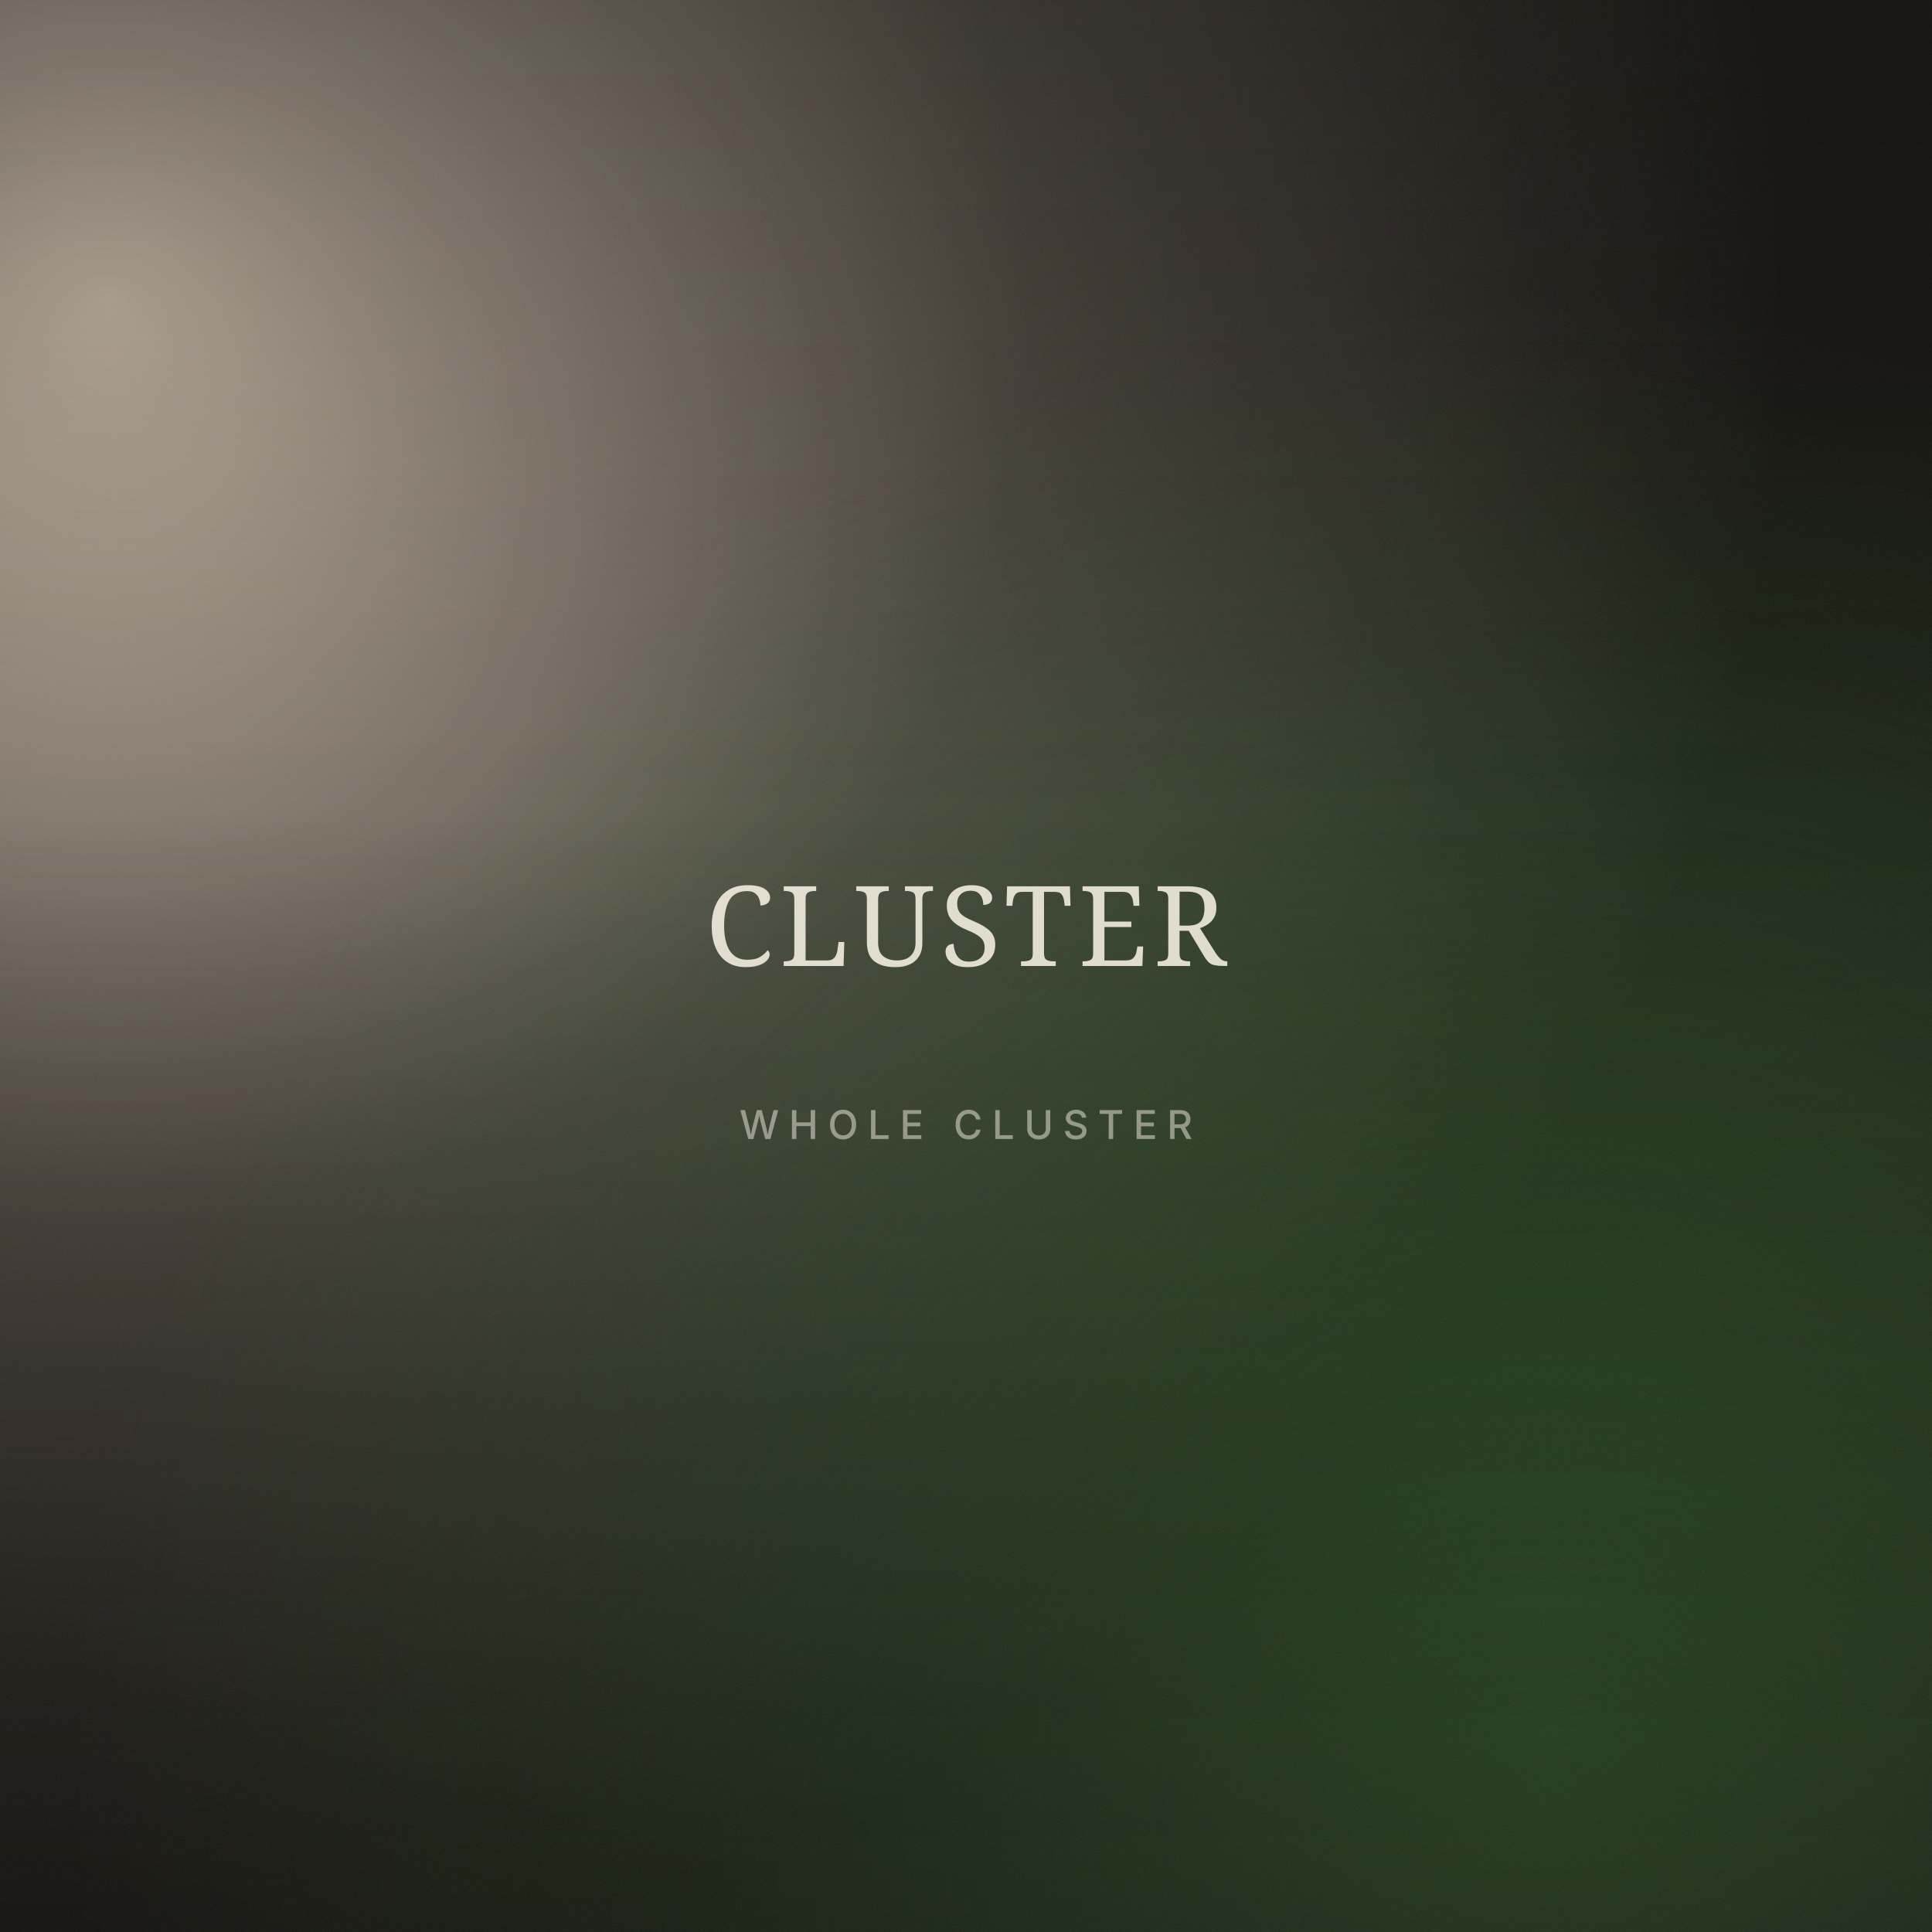
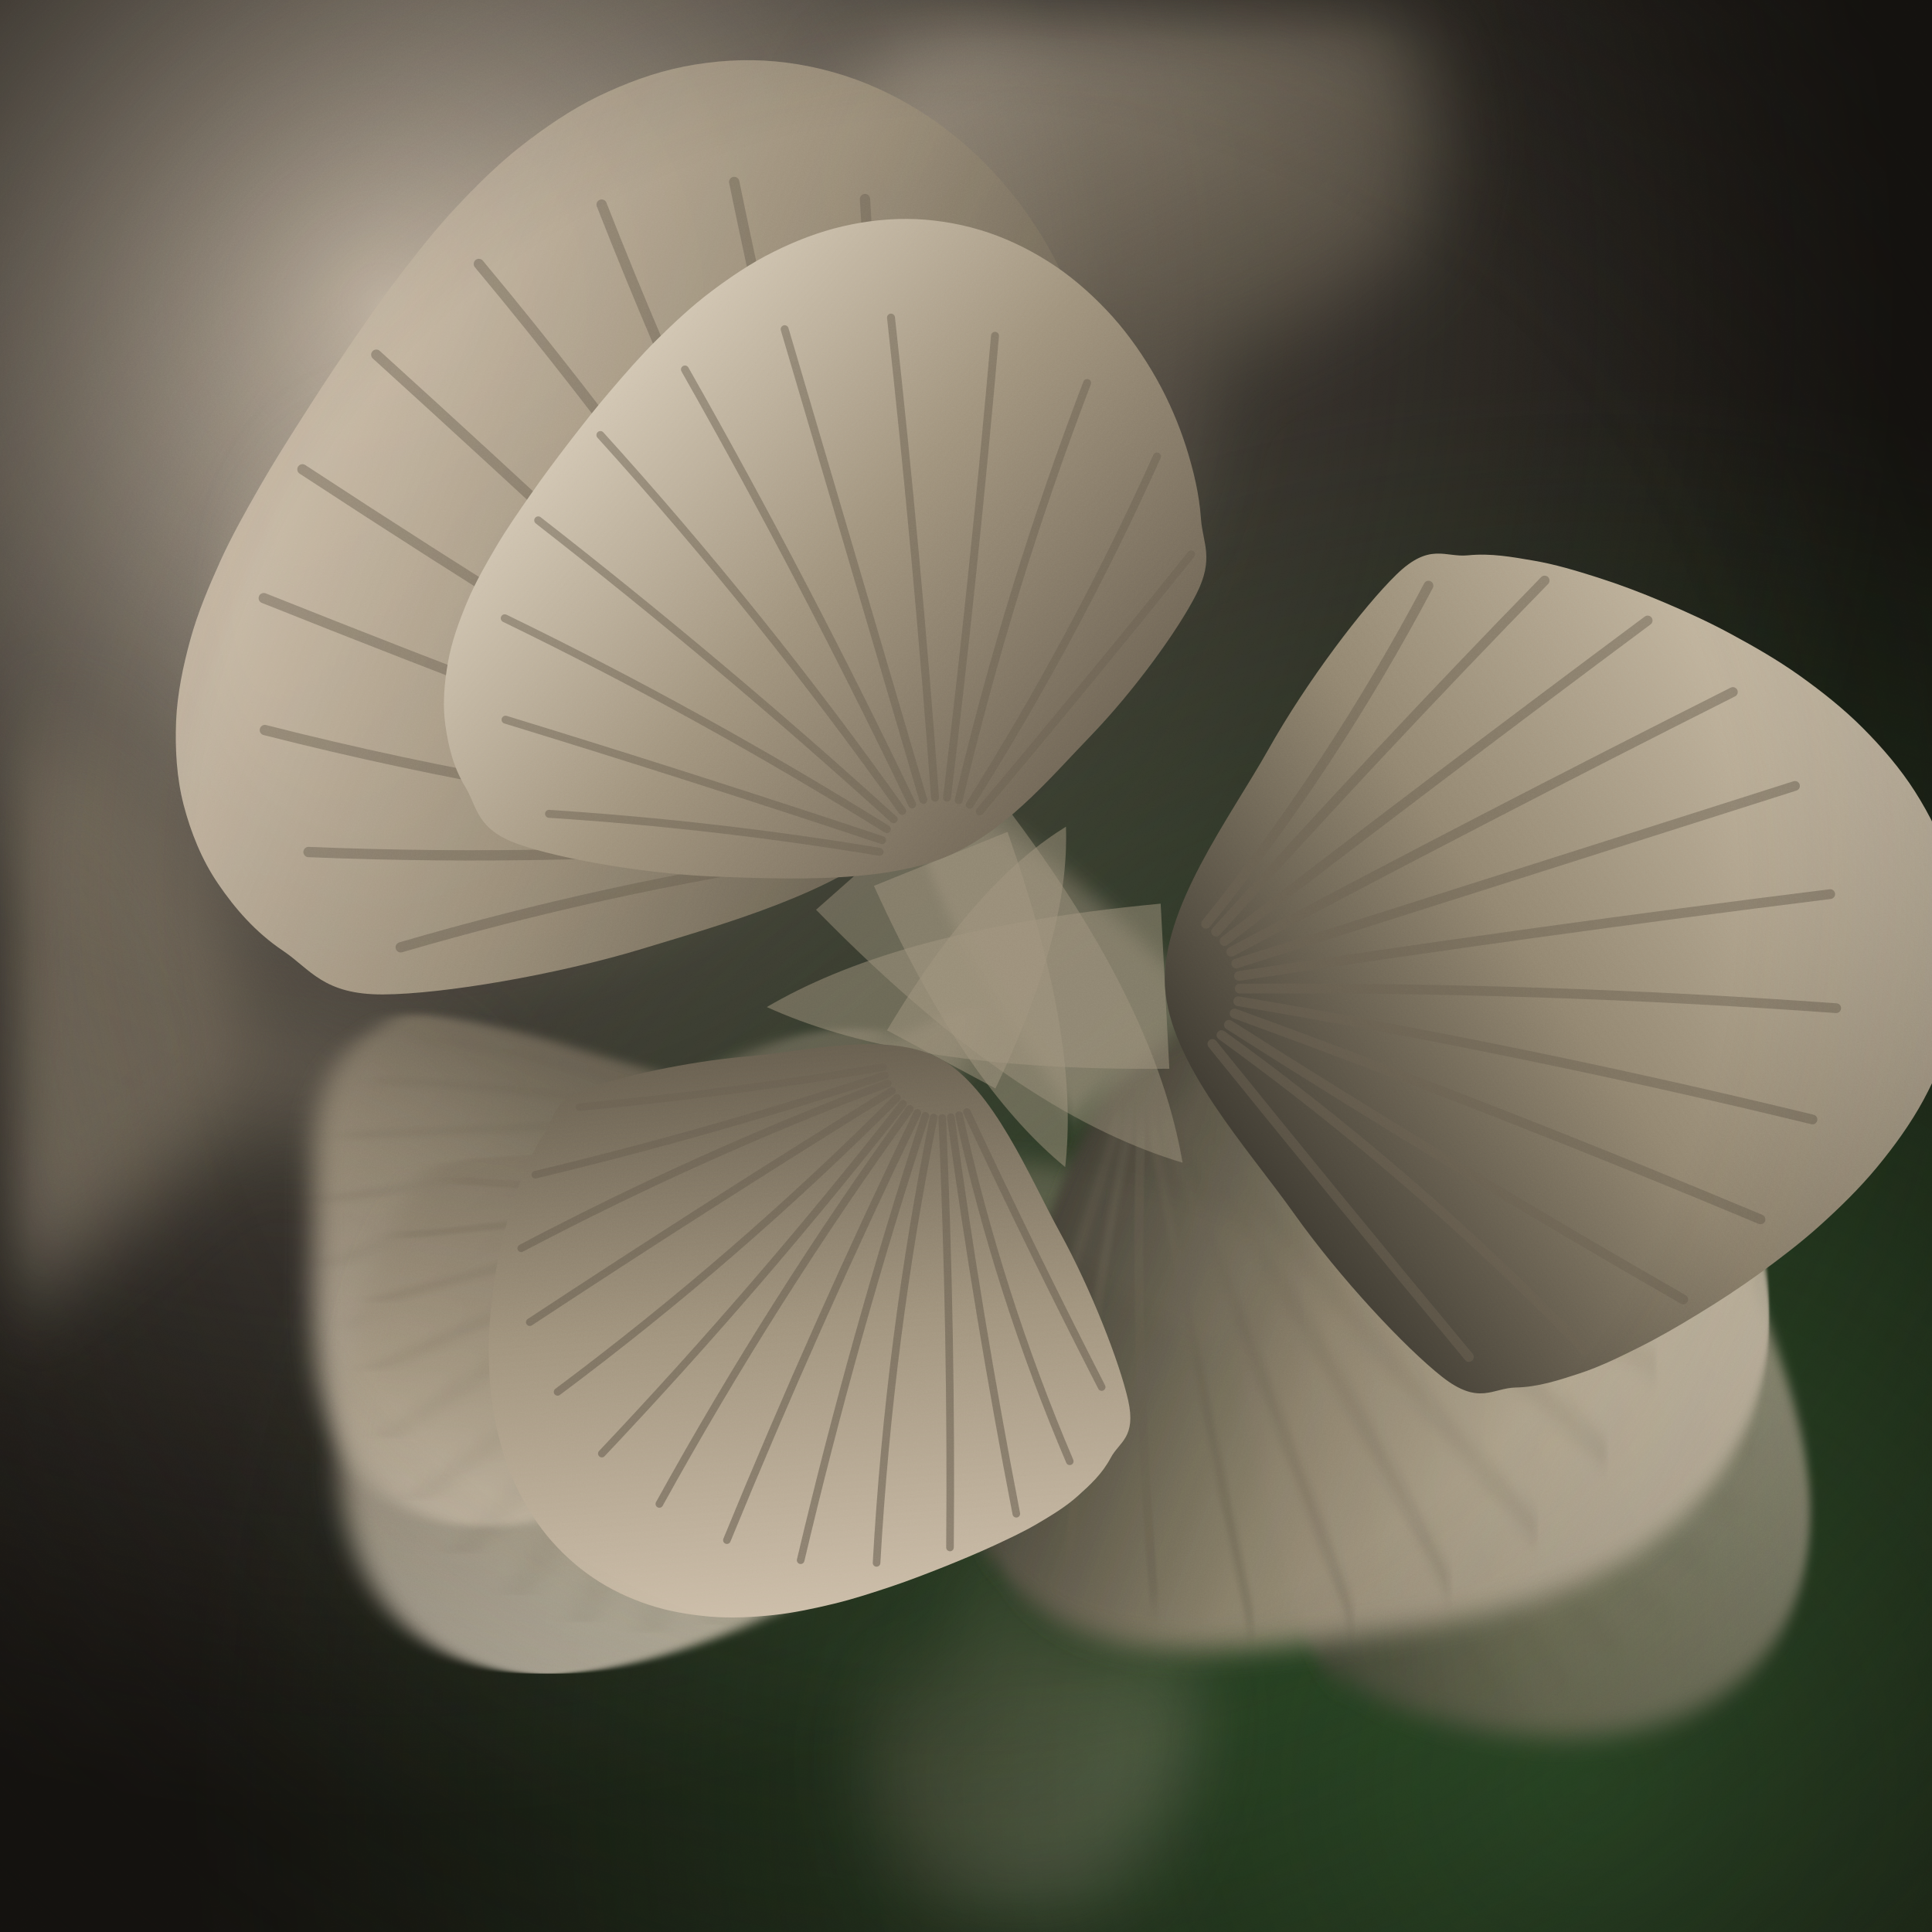
- <svg xmlns="http://www.w3.org/2000/svg" width="1800" height="1800" viewBox="0 0 1800 1800" role="img" aria-label="CLUSTER — placeholder">
+ <svg xmlns="http://www.w3.org/2000/svg" width="1800" height="1800" viewBox="0 0 1800 1800" role="img" aria-label="A whole oyster mushroom cluster">
  <defs>
-     <radialGradient id="a4982" cx="6%" cy="16%" r="86%">
-       <stop offset="0%" stop-color="#D8C9B5" stop-opacity="0.95" />
-       <stop offset="55%" stop-color="#D8C9B5" stop-opacity="0.28" />
-       <stop offset="100%" stop-color="#D8C9B5" stop-opacity="0" />
+     <radialGradient id="key" cx="20%" cy="16%" r="78%">
+       <stop offset="0%" stop-color="#d8c9b5" stop-opacity="0.9" />
+       <stop offset="48%" stop-color="#d8c9b5" stop-opacity="0.22" />
+       <stop offset="100%" stop-color="#d8c9b5" stop-opacity="0" />
    </radialGradient>
-     <radialGradient id="b4982" cx="80%" cy="92%" r="76%">
-       <stop offset="0%" stop-color="#3F7D3A" stop-opacity="0.72" />
-       <stop offset="100%" stop-color="#3F7D3A" stop-opacity="0" />
+     <radialGradient id="fill" cx="82%" cy="92%" r="72%">
+       <stop offset="0%" stop-color="#3f7d3a" stop-opacity="0.6" />
+       <stop offset="100%" stop-color="#3f7d3a" stop-opacity="0" />
    </radialGradient>
-     <linearGradient id="v4982" x1="0" y1="0" x2="0" y2="1">
-       <stop offset="0%" stop-color="#14120F" stop-opacity="0.34" />
-       <stop offset="42%" stop-color="#14120F" stop-opacity="0" />
-       <stop offset="100%" stop-color="#14120F" stop-opacity="0.52" />
-     </linearGradient>
-     <filter id="g4982" x="-4%" y="-4%" width="108%" height="108%">
-       <feTurbulence type="fractalNoise" baseFrequency="0.86" numOctaves="4" seed="35" />
+     <radialGradient id="vig" cx="50%" cy="46%" r="72%">
+       <stop offset="55%" stop-color="#14120f" stop-opacity="0" />
+       <stop offset="100%" stop-color="#14120f" stop-opacity="0.55" />
+     </radialGradient>
+     <linearGradient id="cg0" x1="1" y1="0.24" x2="0.06" y2="0.86">
+       <stop offset="0%" stop-color="#e3d8c6" />
+       <stop offset="52%" stop-color="#a2957f" />
+       <stop offset="100%" stop-color="#6b6152" />
+     </linearGradient>
+     <linearGradient id="cg1" x1="1" y1="0.24" x2="0.06" y2="0.86">
+       <stop offset="0%" stop-color="#d5c8b2" />
+       <stop offset="52%" stop-color="#948872" />
+       <stop offset="100%" stop-color="#2b2923" />
+     </linearGradient>
+     <linearGradient id="cg2" x1="1" y1="0.24" x2="0.06" y2="0.86">
+       <stop offset="0%" stop-color="#d8c9b5" />
+       <stop offset="52%" stop-color="#a2957f" />
+       <stop offset="100%" stop-color="#5c5446" />
+     </linearGradient>
+     <filter id="blur1" x="-12%" y="-12%" width="124%" height="124%">
+       <feGaussianBlur stdDeviation="9" />
+     </filter>
+     <filter id="blur2" x="-20%" y="-20%" width="140%" height="140%">
+       <feGaussianBlur stdDeviation="39.6" />
+     </filter>
+     <linearGradient id="sear" x1="0.9" y1="0.1" x2="0.1" y2="0.95">
+       <stop offset="0%" stop-color="#c6b83a" />
+       <stop offset="34%" stop-color="#c49a4e" />
+       <stop offset="100%" stop-color="#5e4526" />
+     </linearGradient>
+     <linearGradient id="bag" x1="0" y1="0" x2="1" y2="0.2">
+       <stop offset="0%" stop-color="#d8c9b5" stop-opacity="0.72" />
+       <stop offset="38%" stop-color="#a2957f" stop-opacity="0.5" />
+       <stop offset="100%" stop-color="#2b2923" stop-opacity="0.85" />
+     </linearGradient>
+     <filter id="noise">
+       <feTurbulence type="fractalNoise" baseFrequency="0.8" numOctaves="3" seed="13" />
      <feColorMatrix type="saturate" values="0" />
-       <feComponentTransfer>
-         <feFuncA type="linear" slope="0.07" />
-       </feComponentTransfer>
    </filter>
+     <pattern id="grain" width="180" height="180" patternUnits="userSpaceOnUse">
+       <rect width="180" height="180" filter="url(#noise)" />
+     </pattern>
  </defs>
-   <rect width="1800" height="1800" fill="#14120F" />
-   <rect width="1800" height="1800" fill="url(#a4982)" />
-   <rect width="1800" height="1800" fill="url(#b4982)" />
-   <rect width="1800" height="1800" fill="url(#v4982)" />
-   <rect width="1800" height="1800" filter="url(#g4982)" opacity="0.85" />
-   <text x="50%" y="900" text-anchor="middle" font-family="Fraunces, Georgia, serif" font-size="104" font-weight="500" fill="#F6F0E3" opacity="0.88" letter-spacing="5.2">CLUSTER</text>
-   <text x="50%" y="1061.2" text-anchor="middle" font-family="Inter, system-ui, sans-serif" font-size="37" font-weight="500" fill="#F6F0E3" opacity="0.5" letter-spacing="8.88">WHOLE CLUSTER</text>
+   <rect width="1800" height="1800" fill="#14120f" />
+   <rect width="1800" height="1800" fill="url(#key)" />
+   <rect width="1800" height="1800" fill="url(#fill)" />
+   <g transform="translate(938 1517.3)rotate(80.1)" opacity="0.3" filter="url(#blur2)">
+     <path d="M0 -26.2C-55.6 -23.6 -88.9 -13.1 -111.2 0C-88.9 13.1 -55.6 23.6 0 26.2Z" fill="#a2957f" opacity="0.5" />
+     <path d="M0 0C0.3 -28.6 15.8 -62.8 27.3 -89.1C38.8 -115.4 57.5 -144.9 69.1 -157.7C80.6 -170.4 87.9 -164.9 96.7 -165.6C105.5 -166.3 113.7 -164.3 121.7 -162C129.7 -159.8 137.2 -156.1 144.7 -152.2C152.1 -148.3 159.3 -143.6 166.4 -138.7C173.6 -133.8 180.7 -128.5 187.9 -122.8C195 -117.1 202.2 -111.1 209.3 -104.5C216.4 -98 223.7 -91 230.3 -83.4C237 -75.8 243.8 -67.6 249.5 -58.8C255.2 -50.1 260.6 -40.6 264.6 -30.8C268.6 -21 271.9 -10.4 273.5 0C275.1 10.4 275.5 21.4 274.3 31.9C273.1 42.4 270.3 53 266.3 62.8C262.3 72.6 256.6 82.1 250.1 90.6C243.7 99 235.7 106.8 227.5 113.6C219.3 120.4 210 126.3 200.8 131.3C191.6 136.3 181.8 140.3 172.3 143.6C162.9 147 153.3 149.5 144 151.4C134.6 153.3 125.5 154.6 116.5 155.1C107.5 155.5 98.8 155.7 90 154C81.1 152.3 74.2 156.8 63.4 144.9C52.6 132.9 35.8 106.4 25.2 82.3C14.6 58.1 -0.3 28.6 0 0Z" fill="url(#cg0)" />
+   </g>
+   <g transform="translate(542.5 690.8)rotate(-149.9)" opacity="0.4" filter="url(#blur2)">
+     <path d="M0 -41.9C-77 -37.7 -123.2 -21 -154.1 0C-123.2 21 -77 37.7 0 41.9Z" fill="#a2957f" opacity="0.5" />
+     <path d="M0 0C-0.3 -36.9 19.5 -76 33.5 -107.5C47.4 -138.9 69.6 -173.4 83.7 -188.7C97.7 -204.1 106.4 -197.8 117.7 -199.6C128.9 -201.5 139.9 -200.7 151.2 -199.7C162.4 -198.7 173.8 -196.5 185.4 -193.8C197 -191 208.9 -187.5 220.8 -183C232.6 -178.5 244.9 -173.3 256.5 -166.9C268.2 -160.5 280.1 -153.1 290.7 -144.6C301.4 -136 311.8 -126.2 320.5 -115.6C329.2 -104.9 337 -92.9 342.7 -80.5C348.4 -68.1 352.7 -54.5 354.8 -41.1C357 -27.7 357.2 -13.5 355.6 0C354.1 13.5 350.4 27.3 345.5 40C340.7 52.8 333.9 65.3 326.5 76.7C319.2 88.1 310.3 98.8 301.4 108.7C292.5 118.5 282.7 127.5 273.2 135.8C263.6 144.2 253.7 151.7 244 158.8C234.4 165.8 224.7 172.3 215.1 178.3C205.4 184.2 195.9 189.8 186.1 194.5C176.3 199.2 166.5 203.7 156.2 206.4C145.9 209.1 135.4 211.7 124.2 210.8C113.1 209.9 103.9 217.2 89.1 201.1C74.3 184.9 50.4 147.5 35.5 114C20.7 80.5 0.3 36.9 0 0Z" fill="url(#cg1)" />
+   </g>
+   <g transform="translate(1068.4 348.5)rotate(-91.7)" opacity="0.5" filter="url(#blur2)">
+     <path d="M0 -53.5C-88.9 -48.1 -142.3 -26.7 -177.9 0C-142.3 26.7 -88.9 48.1 0 53.5Z" fill="#a2957f" opacity="0.5" />
+     <path d="M0 0C0.5 -44.7 20.1 -96.5 37.4 -139.9C54.8 -183.4 84.3 -236.1 104.1 -260.5C124 -285 139.3 -281.7 156.4 -286.7C173.5 -291.7 190.7 -292 206.7 -290.5C222.6 -288.9 238.1 -283.9 251.9 -277.3C265.8 -270.8 278.6 -261.4 289.8 -251.3C301 -241.1 310.8 -228.8 319.4 -216.3C328 -203.7 335 -189.9 341.4 -176.1C347.9 -162.3 353 -147.9 358 -133.6C363 -119.3 367.1 -104.7 371.3 -90.1C375.4 -75.5 379.3 -60.8 382.9 -45.8C386.4 -30.8 390 -15.6 392.8 0C395.5 15.6 398.2 31.6 399.5 47.8C400.7 64 401.5 80.7 400.2 97.1C399 113.6 396.6 130.4 392.1 146.3C387.5 162.1 381.1 178.1 372.7 192.2C364.2 206.4 353.6 220 341.5 231.3C329.3 242.5 315 252.5 299.8 260C284.7 267.4 267.7 272.9 250.7 276C233.7 279 215.5 279.8 197.9 278.2C180.4 276.6 162.4 273.1 145.3 266.4C128.2 259.7 113.7 261.1 95.2 238.1C76.7 215 50.1 167.7 34.2 128C18.4 88.4 -0.5 44.7 0 0Z" fill="url(#cg2)" />
+   </g>
+   <g transform="translate(253.9 991.8)rotate(191.2)" opacity="0.6" filter="url(#blur2)">
+     <path d="M0 -66.1C-117 -59.5 -187.2 -33 -234 0C-187.2 33 -117 59.5 0 66.1Z" fill="#a2957f" opacity="0.5" />
+     <path d="M0 0C-0.6 -49.1 56.2 -103.1 86.6 -144.5C117.1 -186 158.9 -229.8 182.7 -248.7C206.5 -267.6 214.7 -257.1 229.5 -257.8C244.3 -258.5 257.6 -255.6 271.5 -252.8C285.4 -250 298.9 -245.7 312.9 -240.9C326.9 -236.1 341.2 -230.5 355.5 -224C369.9 -217.5 384.7 -210.4 399 -202C413.4 -193.6 428.1 -184.3 441.5 -173.7C454.8 -163.1 468.1 -151.3 479.3 -138.4C490.5 -125.5 500.8 -111.3 508.5 -96.4C516.2 -81.6 522.1 -65.5 525.4 -49.4C528.7 -33.3 529.6 -16.3 528.1 0C526.6 16.3 522.4 33 516.6 48.6C510.7 64.1 502.2 79.4 492.9 93.5C483.6 107.6 472.2 120.8 460.8 133.1C449.3 145.3 436.5 156.5 424.1 166.9C411.7 177.3 398.8 186.7 386.4 195.6C374 204.5 361.7 212.6 349.5 220.3C337.4 227.9 325.7 235.2 313.7 241.5C301.7 247.8 290 254 277.3 258.2C264.7 262.5 252.2 266.9 237.7 267C223.2 267.1 214.9 278.5 190.3 259C165.7 239.6 121.7 193.3 90 150.1C58.3 107 0.6 49.1 0 0Z" fill="url(#cg0)" />
+   </g>
+   <g transform="translate(1159.6 1205.9)rotate(26.9)" opacity="0.7" filter="url(#blur1)">
+     <path d="M0 -59.2C-135.8 -53.3 -217.3 -29.6 -271.6 0C-217.3 29.6 -135.8 53.3 0 59.2Z" fill="#a2957f" opacity="0.5" />
+     <path d="M0 0C1.5 -53.9 69.6 -119.8 107.4 -168.6C145.1 -217.4 197.4 -270.5 226.4 -292.8C255.4 -315 264.7 -302.5 281.2 -302.1C297.6 -301.8 311.4 -296.3 324.9 -290.8C338.4 -285.3 350.3 -277.2 362.2 -269C374.2 -260.9 385.2 -251.4 396.6 -241.8C408 -232.2 419.1 -222 430.7 -211.4C442.3 -200.8 454.1 -189.8 466 -178.1C477.9 -166.4 490.4 -154.2 502.1 -141C513.8 -127.8 525.9 -113.9 536.4 -99C546.8 -84.1 557.1 -68.2 564.9 -51.7C572.7 -35.2 579.4 -17.6 583.2 0C587 17.6 588.8 36 587.7 53.8C586.5 71.5 582.7 89.6 576.4 106.4C570.1 123.2 560.8 139.6 549.9 154.4C539 169.2 525.3 183.1 510.9 195.2C496.5 207.4 479.9 218.2 463.5 227.5C447 236.8 429.3 244.6 412 251.3C394.8 257.9 377.3 263.2 360.2 267.5C343.1 271.8 326.3 275.2 309.6 277.1C292.8 279 276.8 280.7 259.6 279C242.4 277.3 233.1 287.4 206.2 266.7C179.3 245.9 132.7 198.9 98.3 154.5C64 110 -1.5 53.9 0 0Z" fill="url(#cg1)" />
+     <path d="M35.1 -42.9Q116.7 -157.9 213.1 -260.9" fill="none" stroke="#6b6152" stroke-width="7.2" stroke-linecap="round" opacity="0.2" />
+     <path d="M39.9 -38.5Q168.1 -145.6 279.7 -270" fill="none" stroke="#6b6152" stroke-width="7.2" stroke-linecap="round" opacity="0.2" />
+     <path d="M44.1 -33.5Q192.5 -143.3 338 -256.7" fill="none" stroke="#6b6152" stroke-width="7.2" stroke-linecap="round" opacity="0.2" />
+     <path d="M47.8 -28.1Q221.7 -122.3 388.6 -228.5" fill="none" stroke="#6b6152" stroke-width="7.2" stroke-linecap="round" opacity="0.2" />
+     <path d="M50.8 -22.3Q237.7 -112.8 430.9 -189" fill="none" stroke="#6b6152" stroke-width="7.2" stroke-linecap="round" opacity="0.2" />
+     <path d="M53 -16.1Q261.7 -67.7 463.7 -141" fill="none" stroke="#6b6152" stroke-width="7.2" stroke-linecap="round" opacity="0.2" />
+     <path d="M54.6 -9.8Q273.1 -33 486.1 -87" fill="none" stroke="#6b6152" stroke-width="7.2" stroke-linecap="round" opacity="0.2" />
+     <path d="M55.3 -3.3Q276.3 -18.7 497.5 -29.4" fill="none" stroke="#6b6152" stroke-width="7.2" stroke-linecap="round" opacity="0.2" />
+     <path d="M55.3 3.3Q276.3 18.3 497.5 29.4" fill="none" stroke="#6b6152" stroke-width="7.2" stroke-linecap="round" opacity="0.2" />
+     <path d="M54.6 9.8Q268 61.3 486.1 87" fill="none" stroke="#6b6152" stroke-width="7.2" stroke-linecap="round" opacity="0.2" />
+     <path d="M53 16.1Q262.6 64.6 463.7 141" fill="none" stroke="#6b6152" stroke-width="7.2" stroke-linecap="round" opacity="0.2" />
+     <path d="M50.8 22.3Q245 96.1 430.9 189" fill="none" stroke="#6b6152" stroke-width="7.2" stroke-linecap="round" opacity="0.2" />
+     <path d="M47.8 28.1Q214.3 135 388.6 228.5" fill="none" stroke="#6b6152" stroke-width="7.2" stroke-linecap="round" opacity="0.2" />
+     <path d="M44.1 33.5Q192.7 143 338 256.7" fill="none" stroke="#6b6152" stroke-width="7.2" stroke-linecap="round" opacity="0.2" />
+     <path d="M39.9 38.5Q148.7 165.8 279.7 270" fill="none" stroke="#6b6152" stroke-width="7.2" stroke-linecap="round" opacity="0.2" />
+     <path d="M35.1 42.9Q115.2 159.1 213.1 260.9" fill="none" stroke="#6b6152" stroke-width="7.2" stroke-linecap="round" opacity="0.2" />
+   </g>
+   <g transform="translate(696.5 1044)rotate(148.3)" opacity="0.8" filter="url(#blur1)">
+     <path d="M0 -58C-78.2 -52.2 -125.1 -29 -156.3 0C-125.1 29 -78.2 52.2 0 58Z" fill="#a2957f" opacity="0.5" />
+     <path d="M0 0C-2 -43.1 55.4 -85.3 85.3 -120.7C115.1 -156 155.4 -194.3 179.3 -212C203.1 -229.6 212.2 -223.7 228.3 -226.7C244.3 -229.7 259.8 -230.1 275.6 -229.8C291.4 -229.5 307.4 -227.9 323 -224.9C338.6 -221.9 354.5 -217.7 369.1 -212C383.8 -206.3 398.3 -199.1 411 -190.7C423.6 -182.2 435.4 -172.1 445 -161.2C454.5 -150.2 462.5 -137.7 468.3 -124.9C474 -112 477.6 -98 479.3 -84.1C480.9 -70.3 480.2 -55.7 478.3 -41.7C476.3 -27.6 472.1 -13.5 467.4 0C462.7 13.5 456.2 26.6 449.9 39.2C443.5 51.7 436.2 63.7 429.3 75.4C422.4 87 415.2 98 408.4 108.9C401.7 119.8 395.1 130.4 388.7 140.8C382.2 151.2 376.2 161.5 369.6 171.5C363.1 181.5 356.9 191.5 349.5 200.7C342.2 209.9 334.7 219.1 325.6 226.7C316.6 234.3 306.8 241.6 295.3 246.2C283.7 250.9 271.2 255 256.3 254.5C241.4 254 232.4 262.9 205.9 243.4C179.4 224 131.7 178.4 97.4 137.8C63 97.2 2 43.1 0 0Z" fill="url(#cg2)" />
+     <path d="M32.1 -33.6Q115.9 -127.3 205.7 -215.5" fill="none" stroke="#6b6152" stroke-width="6" stroke-linecap="round" opacity="0.2" />
+     <path d="M36.6 -28.5Q152.8 -122.5 272.4 -212.1" fill="none" stroke="#6b6152" stroke-width="6" stroke-linecap="round" opacity="0.2" />
+     <path d="M40.4 -22.9Q177.9 -114.8 327.5 -185.2" fill="none" stroke="#6b6152" stroke-width="6" stroke-linecap="round" opacity="0.2" />
+     <path d="M43.3 -16.7Q205.7 -83.3 370.8 -142.8" fill="none" stroke="#6b6152" stroke-width="6" stroke-linecap="round" opacity="0.2" />
+     <path d="M45.3 -10.2Q225.7 -38.2 400.8 -89.9" fill="none" stroke="#6b6152" stroke-width="6" stroke-linecap="round" opacity="0.2" />
+     <path d="M46.3 -3.4Q230.9 -21.8 416.1 -30.6" fill="none" stroke="#6b6152" stroke-width="6" stroke-linecap="round" opacity="0.2" />
+     <path d="M46.3 3.4Q230.4 28.2 416.1 30.6" fill="none" stroke="#6b6152" stroke-width="6" stroke-linecap="round" opacity="0.2" />
+     <path d="M45.3 10.2Q220.2 62.6 400.8 89.9" fill="none" stroke="#6b6152" stroke-width="6" stroke-linecap="round" opacity="0.2" />
+     <path d="M43.3 16.7Q210.1 72 370.8 142.8" fill="none" stroke="#6b6152" stroke-width="6" stroke-linecap="round" opacity="0.2" />
+     <path d="M40.4 22.9Q182.5 106.7 327.5 185.2" fill="none" stroke="#6b6152" stroke-width="6" stroke-linecap="round" opacity="0.2" />
+     <path d="M36.6 28.5Q148.9 127.6 272.4 212.1" fill="none" stroke="#6b6152" stroke-width="6" stroke-linecap="round" opacity="0.2" />
+     <path d="M32.1 33.6Q110.4 132.6 205.7 215.5" fill="none" stroke="#6b6152" stroke-width="6" stroke-linecap="round" opacity="0.2" />
+   </g>
+   <g transform="translate(752.6 1105.7)rotate(133.4)" opacity="0.8" filter="url(#blur1)">
+     <path d="M0 -59.4C-116.8 -53.5 -186.9 -29.7 -233.6 0C-186.9 29.7 -116.8 53.5 0 59.4Z" fill="#a2957f" opacity="0.5" />
+     <path d="M0 0C-0.1 -49.5 66.4 -105.7 101.1 -148C135.9 -190.2 182.5 -234.7 208.4 -253.6C234.2 -272.4 241.4 -261 256.2 -261C271 -261 283.8 -257.2 297.2 -253.6C310.5 -249.9 323.2 -244.7 336.3 -239.1C349.5 -233.6 362.7 -227.3 376.2 -220.3C389.8 -213.3 403.7 -205.8 417.5 -197.3C431.2 -188.8 445.5 -179.5 458.8 -169.1C472 -158.7 485.4 -147.3 497 -134.8C508.6 -122.3 519.6 -108.6 528.2 -94.3C536.7 -79.9 543.9 -64.2 548.3 -48.5C552.7 -32.8 554.9 -16.1 554.5 0C554.2 16.1 551.1 32.7 546.1 48.3C541.1 63.9 533.3 79.4 524.4 93.6C515.4 107.8 504.1 121.3 492.5 133.6C480.8 145.9 467.5 157.2 454.5 167.5C441.5 177.9 427.7 187.2 414.4 195.8C401.1 204.5 387.7 212.2 374.7 219.5C361.8 226.7 349.2 233.4 336.5 239.3C323.8 245.2 311.7 250.8 298.7 254.8C285.6 258.8 273 263 258.3 263.2C243.6 263.3 236.4 275 210.4 256C184.3 237 137.1 192 102 149.3C67 106.6 0.1 49.5 0 0Z" fill="url(#cg0)" />
+     <path d="M34.9 -38.3Q133.4 -135 220.4 -242.1" fill="none" stroke="#6b6152" stroke-width="6.7" stroke-linecap="round" opacity="0.3" />
+     <path d="M39.9 -33.1Q173.8 -128 291.5 -242.4" fill="none" stroke="#6b6152" stroke-width="6.7" stroke-linecap="round" opacity="0.3" />
+     <path d="M44.1 -27.3Q192.9 -130.3 351.4 -217.9" fill="none" stroke="#6b6152" stroke-width="6.7" stroke-linecap="round" opacity="0.3" />
+     <path d="M47.4 -21Q220.9 -105.6 400.3 -176.9" fill="none" stroke="#6b6152" stroke-width="6.7" stroke-linecap="round" opacity="0.3" />
+     <path d="M49.9 -14.2Q243.6 -67.8 436.6 -124.4" fill="none" stroke="#6b6152" stroke-width="6.7" stroke-linecap="round" opacity="0.3" />
+     <path d="M51.3 -7.2Q256.4 -26.9 458.9 -64.1" fill="none" stroke="#6b6152" stroke-width="6.7" stroke-linecap="round" opacity="0.3" />
+     <path d="M51.8 0Q259.2 -0.5 466.5 0" fill="none" stroke="#6b6152" stroke-width="6.7" stroke-linecap="round" opacity="0.3" />
+     <path d="M51.3 7.2Q256.3 27.5 458.9 64.1" fill="none" stroke="#6b6152" stroke-width="6.7" stroke-linecap="round" opacity="0.3" />
+     <path d="M49.9 14.2Q239.7 81.6 436.6 124.4" fill="none" stroke="#6b6152" stroke-width="6.7" stroke-linecap="round" opacity="0.3" />
+     <path d="M47.4 21Q222.6 101.8 400.3 176.9" fill="none" stroke="#6b6152" stroke-width="6.7" stroke-linecap="round" opacity="0.3" />
+     <path d="M44.1 27.3Q197 123.8 351.4 217.9" fill="none" stroke="#6b6152" stroke-width="6.7" stroke-linecap="round" opacity="0.3" />
+     <path d="M39.9 33.1Q168.3 134.5 291.5 242.4" fill="none" stroke="#6b6152" stroke-width="6.7" stroke-linecap="round" opacity="0.3" />
+     <path d="M34.9 38.3Q134.6 133.9 220.4 242.1" fill="none" stroke="#6b6152" stroke-width="6.7" stroke-linecap="round" opacity="0.3" />
+   </g>
+   <g transform="translate(1061.1 986.2)rotate(49.9)" opacity="0.9" filter="url(#blur1)">
+     <path d="M0 -78.7C-170.4 -70.8 -272.7 -39.3 -340.8 0C-272.7 39.3 -170.4 70.8 0 78.7Z" fill="#a2957f" opacity="0.5" />
+     <path d="M0 0C-1.8 -66.5 47.4 -130.8 77.9 -186.2C108.4 -241.7 153.9 -303.5 183 -332.6C212 -361.7 228.8 -354.6 252.1 -360.9C275.4 -367.3 298.8 -369.6 322.7 -370.6C346.6 -371.5 371.3 -370.2 395.4 -366.5C419.5 -362.8 444.3 -357 467.4 -348.5C490.4 -340 513.5 -329 533.8 -315.6C554.1 -302.2 573.4 -286 589.2 -268.2C605.1 -250.4 618.7 -229.8 628.7 -208.6C638.8 -187.4 645.7 -164 649.5 -140.9C653.3 -117.7 653.6 -93.3 651.6 -69.8C649.7 -46.4 644.3 -22.6 637.8 0C631.4 22.6 622.2 44.7 612.8 65.7C603.4 86.7 592.3 106.8 581.6 126.1C570.8 145.5 559.4 163.9 548.2 181.9C537 199.9 525.9 217.2 514.6 234.2C503.2 251.2 492.1 267.9 480.1 283.9C468.1 299.8 456.1 315.7 442.5 330C428.9 344.2 414.7 358.3 398.6 369.4C382.4 380.6 365 391.1 345.8 397C326.5 403 305.7 407.7 283.1 405.2C260.5 402.7 242.5 414.1 210.2 382.1C177.8 350 124 276.4 89 212.7C53.9 149 1.8 66.5 0 0Z" fill="url(#cg1)" />
+     <path d="M33.9 -53.7Q118.4 -200 214.4 -339" fill="none" stroke="#6b6152" stroke-width="8.3" stroke-linecap="round" opacity="0.4" />
+     <path d="M42.4 -47.2Q175.5 -197.2 310.3 -345.5" fill="none" stroke="#6b6152" stroke-width="8.3" stroke-linecap="round" opacity="0.4" />
+     <path d="M49.7 -39.5Q220.2 -181.1 396.7 -315.1" fill="none" stroke="#6b6152" stroke-width="8.3" stroke-linecap="round" opacity="0.4" />
+     <path d="M55.6 -30.6Q261.8 -146.3 469.7 -258.7" fill="none" stroke="#6b6152" stroke-width="8.3" stroke-linecap="round" opacity="0.4" />
+     <path d="M60 -20.9Q294 -97.9 525.1 -183.2" fill="none" stroke="#6b6152" stroke-width="8.3" stroke-linecap="round" opacity="0.4" />
+     <path d="M62.6 -10.6Q309.1 -65 559.8 -94.8" fill="none" stroke="#6b6152" stroke-width="8.3" stroke-linecap="round" opacity="0.4" />
+     <path d="M63.5 0Q317.5 5.5 571.6 0" fill="none" stroke="#6b6152" stroke-width="8.3" stroke-linecap="round" opacity="0.4" />
+     <path d="M62.6 10.6Q313.7 38 559.8 94.8" fill="none" stroke="#6b6152" stroke-width="8.3" stroke-linecap="round" opacity="0.4" />
+     <path d="M60 20.9Q293.5 99.2 525.1 183.2" fill="none" stroke="#6b6152" stroke-width="8.3" stroke-linecap="round" opacity="0.4" />
+     <path d="M55.6 30.6Q260.7 148.2 469.7 258.7" fill="none" stroke="#6b6152" stroke-width="8.3" stroke-linecap="round" opacity="0.4" />
+     <path d="M49.7 39.5Q215 187.7 396.7 315.1" fill="none" stroke="#6b6152" stroke-width="8.3" stroke-linecap="round" opacity="0.4" />
+     <path d="M42.4 47.2Q166.3 205.4 310.3 345.5" fill="none" stroke="#6b6152" stroke-width="8.3" stroke-linecap="round" opacity="0.4" />
+     <path d="M33.9 53.7Q124.5 196.1 214.4 339" fill="none" stroke="#6b6152" stroke-width="8.3" stroke-linecap="round" opacity="0.4" />
+   </g>
+   <g transform="translate(834.9 781.6)rotate(-131.5)" opacity="0.9">
+     <path d="M0 -99.6C-201.4 -89.6 -322.3 -49.8 -402.8 0C-322.3 49.8 -201.4 89.6 0 99.6Z" fill="#a2957f" opacity="0.5" />
+     <path d="M0 0C1.2 -78.1 45.5 -169.6 80.2 -245.3C114.9 -321 171.5 -412.1 208.2 -454C244.9 -495.9 270.7 -489.1 300.6 -496.9C330.4 -504.7 360 -504.3 387.2 -500.8C414.4 -497.4 440.5 -487.9 463.7 -476.1C486.9 -464.3 508 -447.6 526.6 -429.8C545.2 -411.9 561 -390.6 575.1 -369C589.2 -347.3 600.5 -323.6 611.1 -300C621.6 -276.4 630.1 -251.8 638.4 -227.4C646.7 -203 653.8 -178.4 660.9 -153.5C668.1 -128.6 674.9 -103.6 681.3 -78.1C687.7 -52.5 694.2 -26.6 699.4 0C704.5 26.6 709.7 53.9 712.3 81.6C714.9 109.3 716.7 137.9 715 166C713.3 194.1 709.7 223 702.2 250.2C694.6 277.3 684.1 304.6 669.9 328.8C655.7 353.1 637.7 376.4 617 395.8C596.3 415.3 571.7 432.5 545.8 445.4C519.8 458.4 490.6 468.1 461.3 473.6C432 479.2 400.6 480.9 370.1 478.7C339.5 476.4 308.4 470.9 278.2 460C248.1 449 223.6 452.5 189.4 413C155.2 373.6 104.6 292.3 73 223.5C41.5 154.7 -1.2 78.1 0 0Z" fill="url(#cg2)" />
+     <path d="M35.9 -64.3Q145.1 -231.8 230.2 -412.6" fill="none" stroke="#6b6152" stroke-width="9.6" stroke-linecap="round" opacity="0.5" />
+     <path d="M47.6 -56.3Q189.2 -246.9 353.6 -418.1" fill="none" stroke="#6b6152" stroke-width="9.6" stroke-linecap="round" opacity="0.5" />
+     <path d="M57.5 -46.1Q248.7 -225.7 465.7 -373.3" fill="none" stroke="#6b6152" stroke-width="9.6" stroke-linecap="round" opacity="0.5" />
+     <path d="M65.3 -34.2Q309.8 -167.3 558.4 -292.6" fill="none" stroke="#6b6152" stroke-width="9.6" stroke-linecap="round" opacity="0.5" />
+     <path d="M70.6 -21Q345.6 -110.1 624.4 -186.1" fill="none" stroke="#6b6152" stroke-width="9.6" stroke-linecap="round" opacity="0.5" />
+     <path d="M73.3 -7.1Q366.4 -31.7 658.8 -63.8" fill="none" stroke="#6b6152" stroke-width="9.6" stroke-linecap="round" opacity="0.5" />
+     <path d="M73.3 7.1Q364.2 55 658.8 63.8" fill="none" stroke="#6b6152" stroke-width="9.6" stroke-linecap="round" opacity="0.5" />
+     <path d="M70.6 21Q352.5 86.7 624.4 186.1" fill="none" stroke="#6b6152" stroke-width="9.6" stroke-linecap="round" opacity="0.5" />
+     <path d="M65.3 34.2Q316.9 153.8 558.4 292.6" fill="none" stroke="#6b6152" stroke-width="9.6" stroke-linecap="round" opacity="0.5" />
+     <path d="M57.5 46.1Q259.7 212.1 465.7 373.3" fill="none" stroke="#6b6152" stroke-width="9.6" stroke-linecap="round" opacity="0.5" />
+     <path d="M47.6 56.3Q193.9 242.9 353.6 418.1" fill="none" stroke="#6b6152" stroke-width="9.6" stroke-linecap="round" opacity="0.5" />
+     <path d="M35.9 64.3Q122 244.7 230.2 412.6" fill="none" stroke="#6b6152" stroke-width="9.6" stroke-linecap="round" opacity="0.5" />
+   </g>
+   <g transform="translate(876.4 800.2)rotate(-112)" opacity="1">
+     <path d="M0 -67.1C-154.8 -60.4 -247.8 -33.5 -309.7 0C-247.8 33.5 -154.8 60.4 0 67.1Z" fill="#a2957f" opacity="0.5" />
+     <path d="M0 0C1.3 -61.9 35.3 -138 62 -197.9C88.7 -257.9 132.4 -328.4 160.1 -359.7C187.7 -391 206.4 -382 227.9 -385.5C249.4 -389.1 270.1 -385.8 289.1 -381C308.1 -376.2 325.8 -367 342.1 -356.8C358.4 -346.6 372.9 -333.5 386.7 -319.9C400.4 -306.4 412.5 -291.1 424.4 -275.6C436.2 -260.2 446.9 -243.9 457.7 -227.3C468.6 -210.7 478.9 -193.7 489.2 -176.2C499.5 -158.6 509.9 -140.7 519.6 -121.9C529.4 -103.1 539.3 -83.7 547.8 -63.4C556.2 -43.1 564.5 -21.8 570.3 0C576.1 21.8 581 44.7 582.7 67.4C584.5 90.1 584.2 113.8 580.6 136.2C577.1 158.7 570.6 181.4 561.2 202.1C551.8 222.7 539 242.8 524 260.2C509.1 277.5 490.8 293.3 471.5 306.3C452.2 319.2 430.2 329.8 408.2 337.8C386.2 345.7 362.4 351 339.4 354C316.3 357 292.7 357.5 270 355.8C247.2 354 224.9 350.7 203.1 343.6C181.3 336.5 164.2 341.6 139.4 313.2C114.6 284.8 77.5 225.4 54.2 173.2C31 121 -1.3 61.9 0 0Z" fill="url(#cg0)" />
+     <path d="M27.4 -50.3Q108.3 -182.7 175.6 -322.6" fill="none" stroke="#6b6152" stroke-width="7.4" stroke-linecap="round" opacity="0.5" />
+     <path d="M36.6 -44Q156.1 -184.2 272.1 -327.3" fill="none" stroke="#6b6152" stroke-width="7.4" stroke-linecap="round" opacity="0.5" />
+     <path d="M44.4 -36.1Q208.9 -156.1 360 -292.6" fill="none" stroke="#6b6152" stroke-width="7.4" stroke-linecap="round" opacity="0.5" />
+     <path d="M50.6 -26.8Q245.6 -121 432.9 -229.5" fill="none" stroke="#6b6152" stroke-width="7.4" stroke-linecap="round" opacity="0.5" />
+     <path d="M54.8 -16.5Q273.7 -68.5 484.9 -146" fill="none" stroke="#6b6152" stroke-width="7.4" stroke-linecap="round" opacity="0.5" />
+     <path d="M57 -5.6Q285.3 -20 512 -50.1" fill="none" stroke="#6b6152" stroke-width="7.4" stroke-linecap="round" opacity="0.5" />
+     <path d="M57 5.6Q284.5 28 512 50.1" fill="none" stroke="#6b6152" stroke-width="7.4" stroke-linecap="round" opacity="0.5" />
+     <path d="M54.8 16.5Q268.7 85.2 484.9 146" fill="none" stroke="#6b6152" stroke-width="7.4" stroke-linecap="round" opacity="0.5" />
+     <path d="M50.6 26.8Q240.1 131.3 432.9 229.5" fill="none" stroke="#6b6152" stroke-width="7.4" stroke-linecap="round" opacity="0.5" />
+     <path d="M44.4 36.1Q210.8 153.8 360 292.6" fill="none" stroke="#6b6152" stroke-width="7.4" stroke-linecap="round" opacity="0.5" />
+     <path d="M36.6 44Q144.4 193.9 272.1 327.3" fill="none" stroke="#6b6152" stroke-width="7.4" stroke-linecap="round" opacity="0.5" />
+     <path d="M27.4 50.3Q99.9 187.3 175.6 322.6" fill="none" stroke="#6b6152" stroke-width="7.4" stroke-linecap="round" opacity="0.5" />
+   </g>
+   <g transform="translate(1085.4 918.8)rotate(-3)" opacity="1">
+     <path d="M0 -77C-185.8 -69.3 -297.2 -38.5 -371.5 0C-297.2 38.5 -185.8 69.3 0 77Z" fill="#a2957f" opacity="0.5" />
+     <path d="M0 0C-0.2 -72.1 68.3 -153 107.6 -215C146.8 -276.9 203 -343.3 235.5 -371.8C268.1 -400.3 281.6 -385 302.9 -386.1C324.2 -387.1 343.6 -382.5 363.5 -378C383.5 -373.5 402.7 -366.6 422.6 -359.1C442.5 -351.6 462.5 -342.8 482.8 -332.9C503.1 -323 524 -312.2 544.5 -299.6C565 -287.1 586.2 -273.4 605.7 -257.9C625.3 -242.3 645 -225 661.9 -206.1C678.9 -187.2 695 -166.3 707.4 -144.3C719.8 -122.3 730.1 -98.4 736.4 -74.3C742.7 -50.3 745.7 -24.7 745 0C744.4 24.7 739.8 50.1 732.3 73.9C724.8 97.7 713.3 121.2 700.2 142.8C687 164.4 670.5 184.8 653.4 203.4C636.3 222 616.9 239 597.8 254.5C578.7 270 558.4 283.7 538.8 296.5C519.1 309.2 499.4 320.6 480.1 331C460.8 341.5 441.9 351.1 422.9 359.4C404 367.6 385.5 375.5 366.1 380.7C346.7 385.9 327.6 391.2 306.4 390.5C285.2 389.9 271.6 405.7 238.7 376.9C205.8 348 148.7 280.5 108.9 217.7C69.2 154.9 0.2 72.1 0 0Z" fill="url(#cg1)" />
+     <path d="M41.3 -56.1Q167.5 -197.2 264.7 -359.8" fill="none" stroke="#6b6152" stroke-width="9.1" stroke-linecap="round" opacity="0.5" />
+     <path d="M50.2 -48.3Q208.4 -206.9 373 -358.9" fill="none" stroke="#6b6152" stroke-width="9.1" stroke-linecap="round" opacity="0.5" />
+     <path d="M57.6 -39.1Q261.1 -179.6 466.9 -316.7" fill="none" stroke="#6b6152" stroke-width="9.1" stroke-linecap="round" opacity="0.5" />
+     <path d="M63.4 -28.8Q301.8 -140.2 542.7 -246" fill="none" stroke="#6b6152" stroke-width="9.1" stroke-linecap="round" opacity="0.5" />
+     <path d="M67.4 -17.6Q331.7 -86.5 595.9 -155.6" fill="none" stroke="#6b6152" stroke-width="9.1" stroke-linecap="round" opacity="0.5" />
+     <path d="M69.4 -5.9Q346.1 -33.4 623.4 -53.2" fill="none" stroke="#6b6152" stroke-width="9.1" stroke-linecap="round" opacity="0.5" />
+     <path d="M69.4 5.9Q347.3 18.7 623.4 53.2" fill="none" stroke="#6b6152" stroke-width="9.1" stroke-linecap="round" opacity="0.5" />
+     <path d="M67.4 17.6Q334.1 77.2 595.9 155.6" fill="none" stroke="#6b6152" stroke-width="9.1" stroke-linecap="round" opacity="0.5" />
+     <path d="M63.4 28.8Q305.6 131.7 542.7 246" fill="none" stroke="#6b6152" stroke-width="9.1" stroke-linecap="round" opacity="0.5" />
+     <path d="M57.6 39.1Q259 182.7 466.9 316.7" fill="none" stroke="#6b6152" stroke-width="9.1" stroke-linecap="round" opacity="0.5" />
+     <path d="M50.2 48.3Q225.3 189.4 373 358.9" fill="none" stroke="#6b6152" stroke-width="9.1" stroke-linecap="round" opacity="0.5" />
+     <path d="M41.3 56.1Q151.8 208.8 264.7 359.8" fill="none" stroke="#6b6152" stroke-width="9.1" stroke-linecap="round" opacity="0.5" />
+   </g>
+   <g transform="translate(876.9 987)rotate(118.2)" opacity="1">
+     <path d="M0 -57.3C-123 -51.6 -196.8 -28.6 -246 0C-196.8 28.6 -123 51.6 0 57.3Z" fill="#a2957f" opacity="0.5" />
+     <path d="M0 0C1.1 -55.9 57.2 -123.5 90.1 -174.1C123 -224.7 170.5 -280.1 197.5 -303.5C224.6 -326.9 235.6 -314.5 252.5 -314.6C269.3 -314.7 284 -309.6 298.5 -304.3C312.9 -299.1 326 -291.2 339.2 -283.2C352.3 -275.2 364.7 -265.8 377.5 -256.2C390.2 -246.6 402.8 -236.3 415.7 -225.5C428.6 -214.6 441.8 -203.3 454.9 -191C467.9 -178.7 481.4 -165.9 494 -151.8C506.5 -137.8 519.3 -122.8 530.2 -106.8C541 -90.8 551.5 -73.6 559.2 -55.8C566.9 -38 573.3 -18.9 576.6 0C579.9 18.9 580.9 38.8 578.9 57.7C576.9 76.7 572 96 564.7 113.8C557.4 131.5 547 148.9 535.1 164.5C523.2 180 508.5 194.4 493.2 207.1C477.9 219.8 460.6 230.9 443.5 240.5C426.4 250.2 408.1 258.2 390.5 265C372.8 271.9 354.9 277.4 337.5 281.8C320.1 286.2 303 289.7 286 291.6C269 293.5 252.7 295.2 235.3 293.2C218 291.2 207.2 301.6 181.9 279.6C156.6 257.5 113.7 207.8 83.4 161.2C53.1 114.6 -1.1 55.9 0 0Z" fill="url(#cg2)" />
+     <path d="M31.9 -44.3Q117.2 -158.7 198.4 -276" fill="none" stroke="#6b6152" stroke-width="7.1" stroke-linecap="round" opacity="0.6" />
+     <path d="M37.9 -39.2Q167 -149.9 273.4 -282.5" fill="none" stroke="#6b6152" stroke-width="7.1" stroke-linecap="round" opacity="0.6" />
+     <path d="M43.2 -33.3Q194.8 -143.4 340 -261.7" fill="none" stroke="#6b6152" stroke-width="7.1" stroke-linecap="round" opacity="0.6" />
+     <path d="M47.6 -26.6Q219.7 -129 396.9 -222.1" fill="none" stroke="#6b6152" stroke-width="7.1" stroke-linecap="round" opacity="0.6" />
+     <path d="M51 -19.4Q251.8 -80 441.9 -168.6" fill="none" stroke="#6b6152" stroke-width="7.1" stroke-linecap="round" opacity="0.6" />
+     <path d="M53.3 -11.8Q265.2 -49.7 473.1 -105.1" fill="none" stroke="#6b6152" stroke-width="7.1" stroke-linecap="round" opacity="0.6" />
+     <path d="M54.4 -4Q272.2 -13.3 489.1 -35.7" fill="none" stroke="#6b6152" stroke-width="7.1" stroke-linecap="round" opacity="0.6" />
+     <path d="M54.4 4Q270.8 33 489.1 35.7" fill="none" stroke="#6b6152" stroke-width="7.1" stroke-linecap="round" opacity="0.6" />
+     <path d="M53.3 11.8Q265.4 48.7 473.1 105.1" fill="none" stroke="#6b6152" stroke-width="7.1" stroke-linecap="round" opacity="0.6" />
+     <path d="M51 19.4Q251.9 79.7 441.9 168.6" fill="none" stroke="#6b6152" stroke-width="7.1" stroke-linecap="round" opacity="0.6" />
+     <path d="M47.6 26.6Q220.9 126.9 396.9 222.1" fill="none" stroke="#6b6152" stroke-width="7.1" stroke-linecap="round" opacity="0.6" />
+     <path d="M43.2 33.3Q184.5 156.7 340 261.7" fill="none" stroke="#6b6152" stroke-width="7.1" stroke-linecap="round" opacity="0.6" />
+     <path d="M37.9 39.2Q160.7 156 273.4 282.5" fill="none" stroke="#6b6152" stroke-width="7.1" stroke-linecap="round" opacity="0.6" />
+     <path d="M31.9 44.3Q119.7 156.9 198.4 276" fill="none" stroke="#6b6152" stroke-width="7.1" stroke-linecap="round" opacity="0.6" />
+   </g>
+   <rect width="1800" height="1800" fill="url(#vig)" />
+   <rect width="1800" height="1800" fill="url(#grain)" opacity="0.07" style="mix-blend-mode:overlay" />
</svg>
